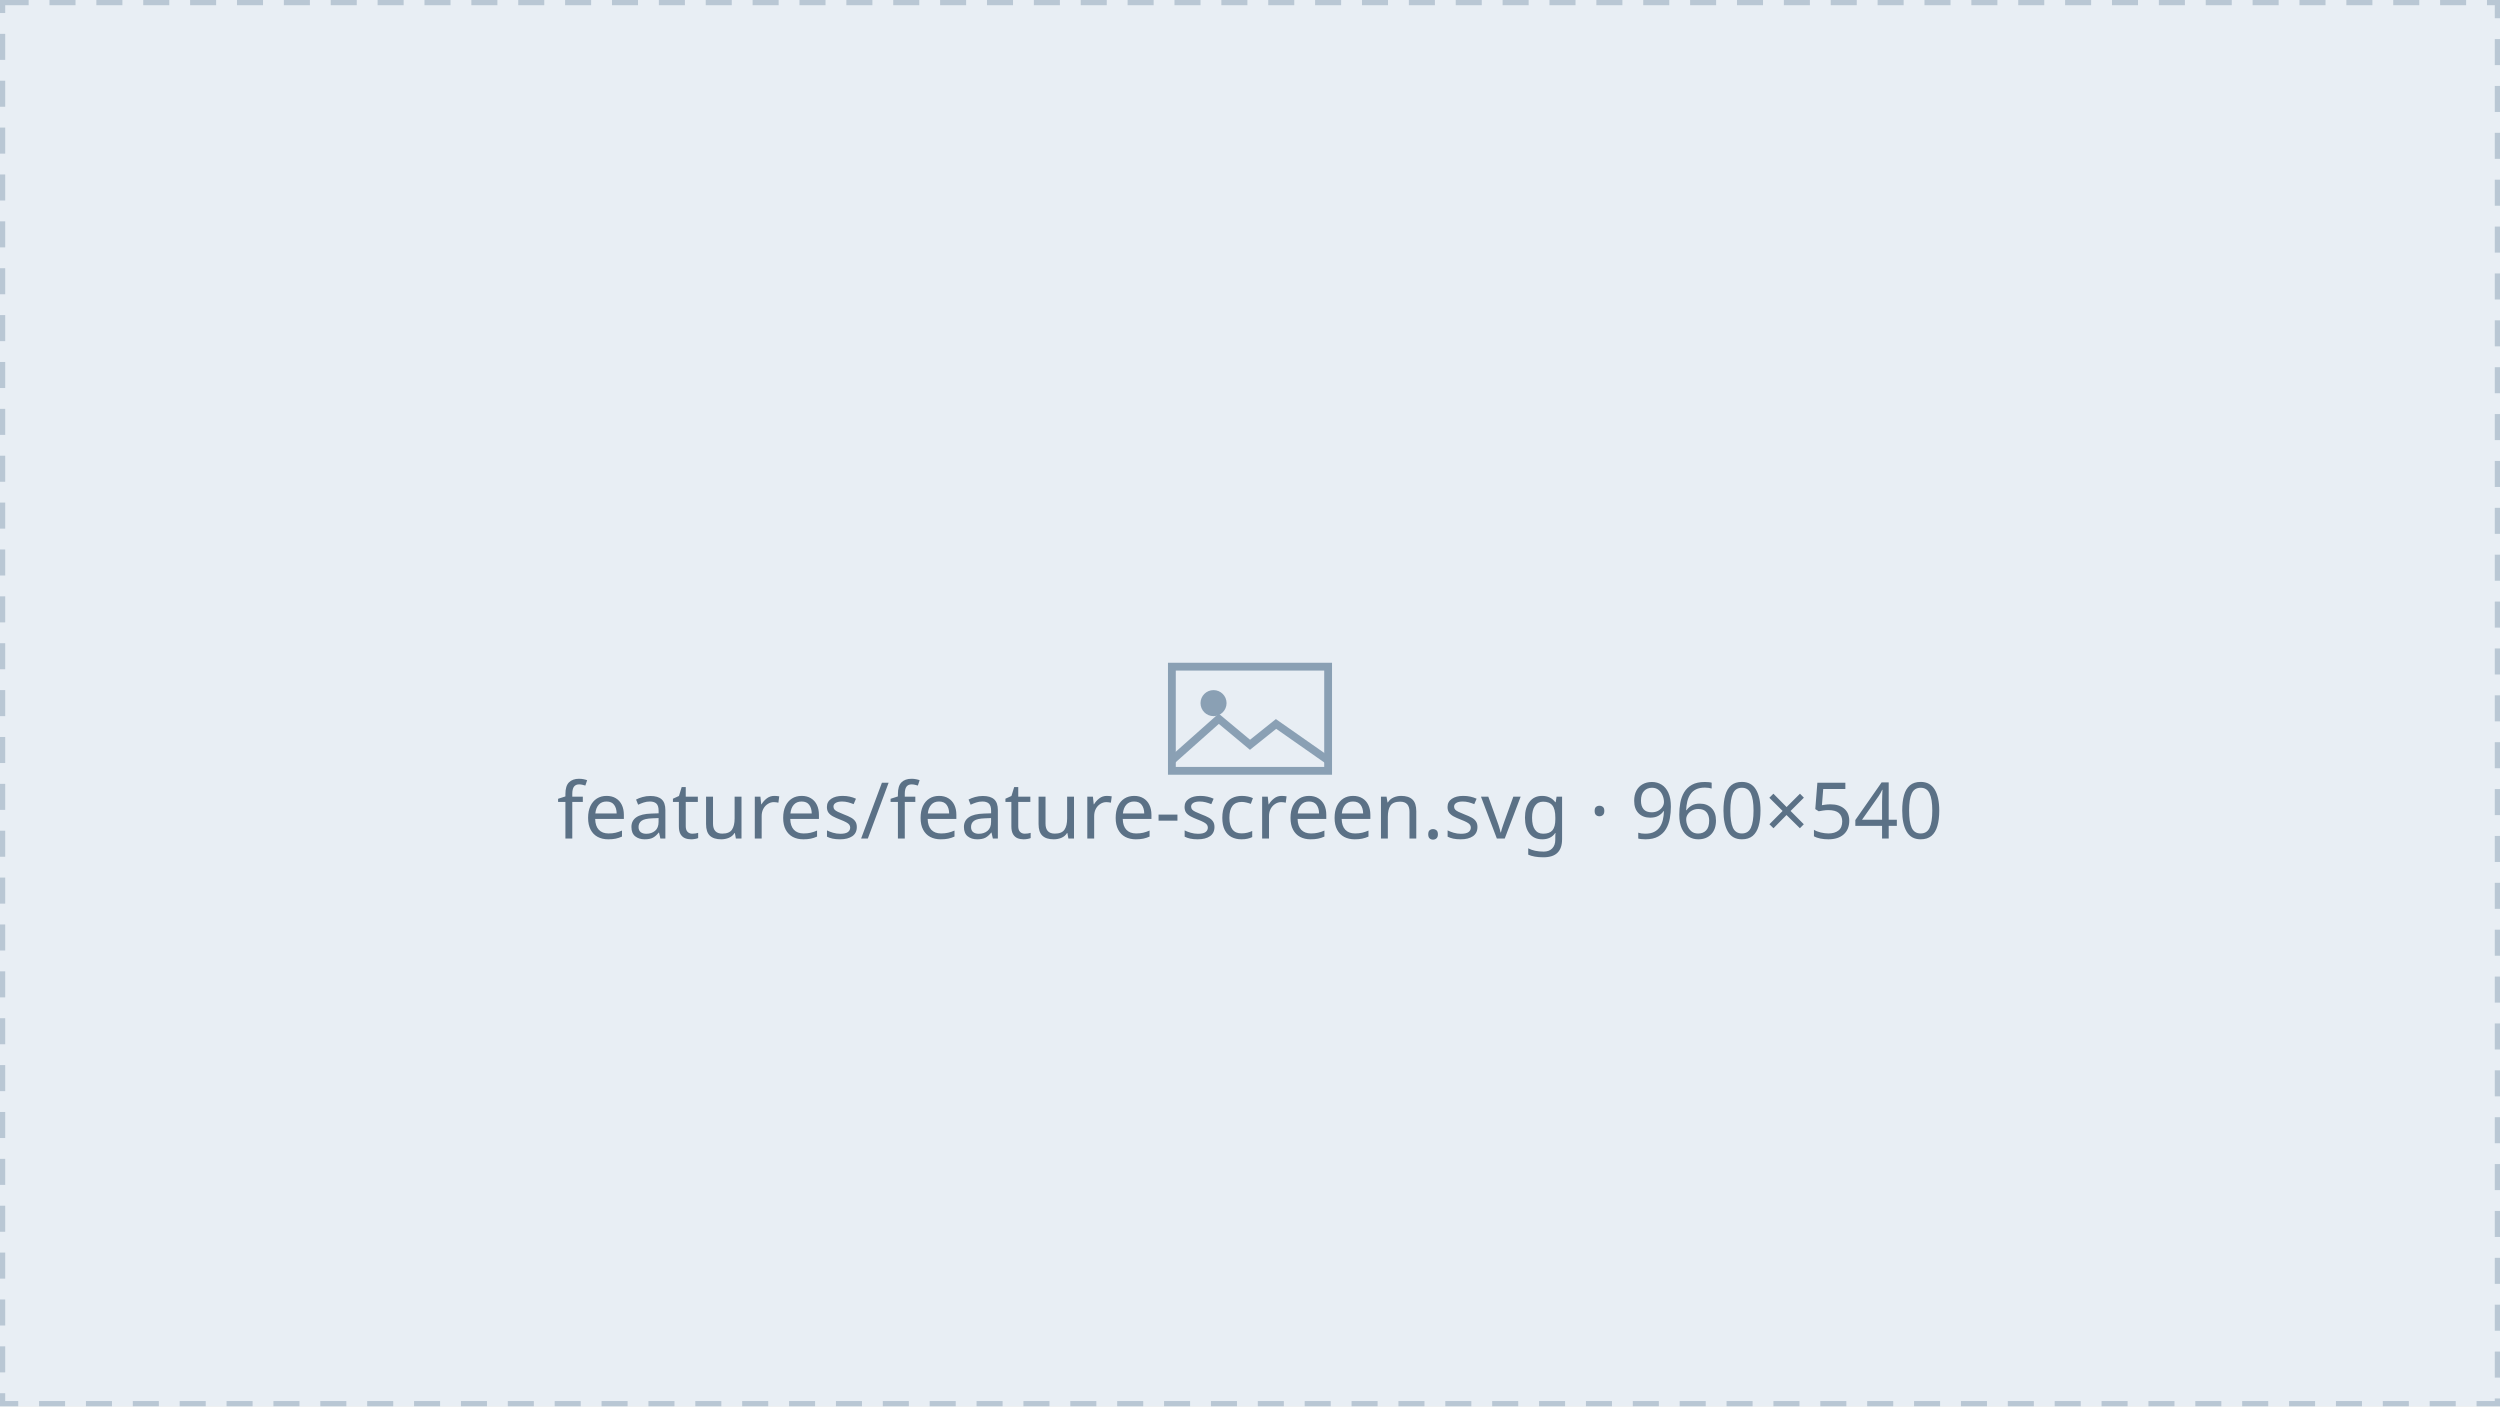
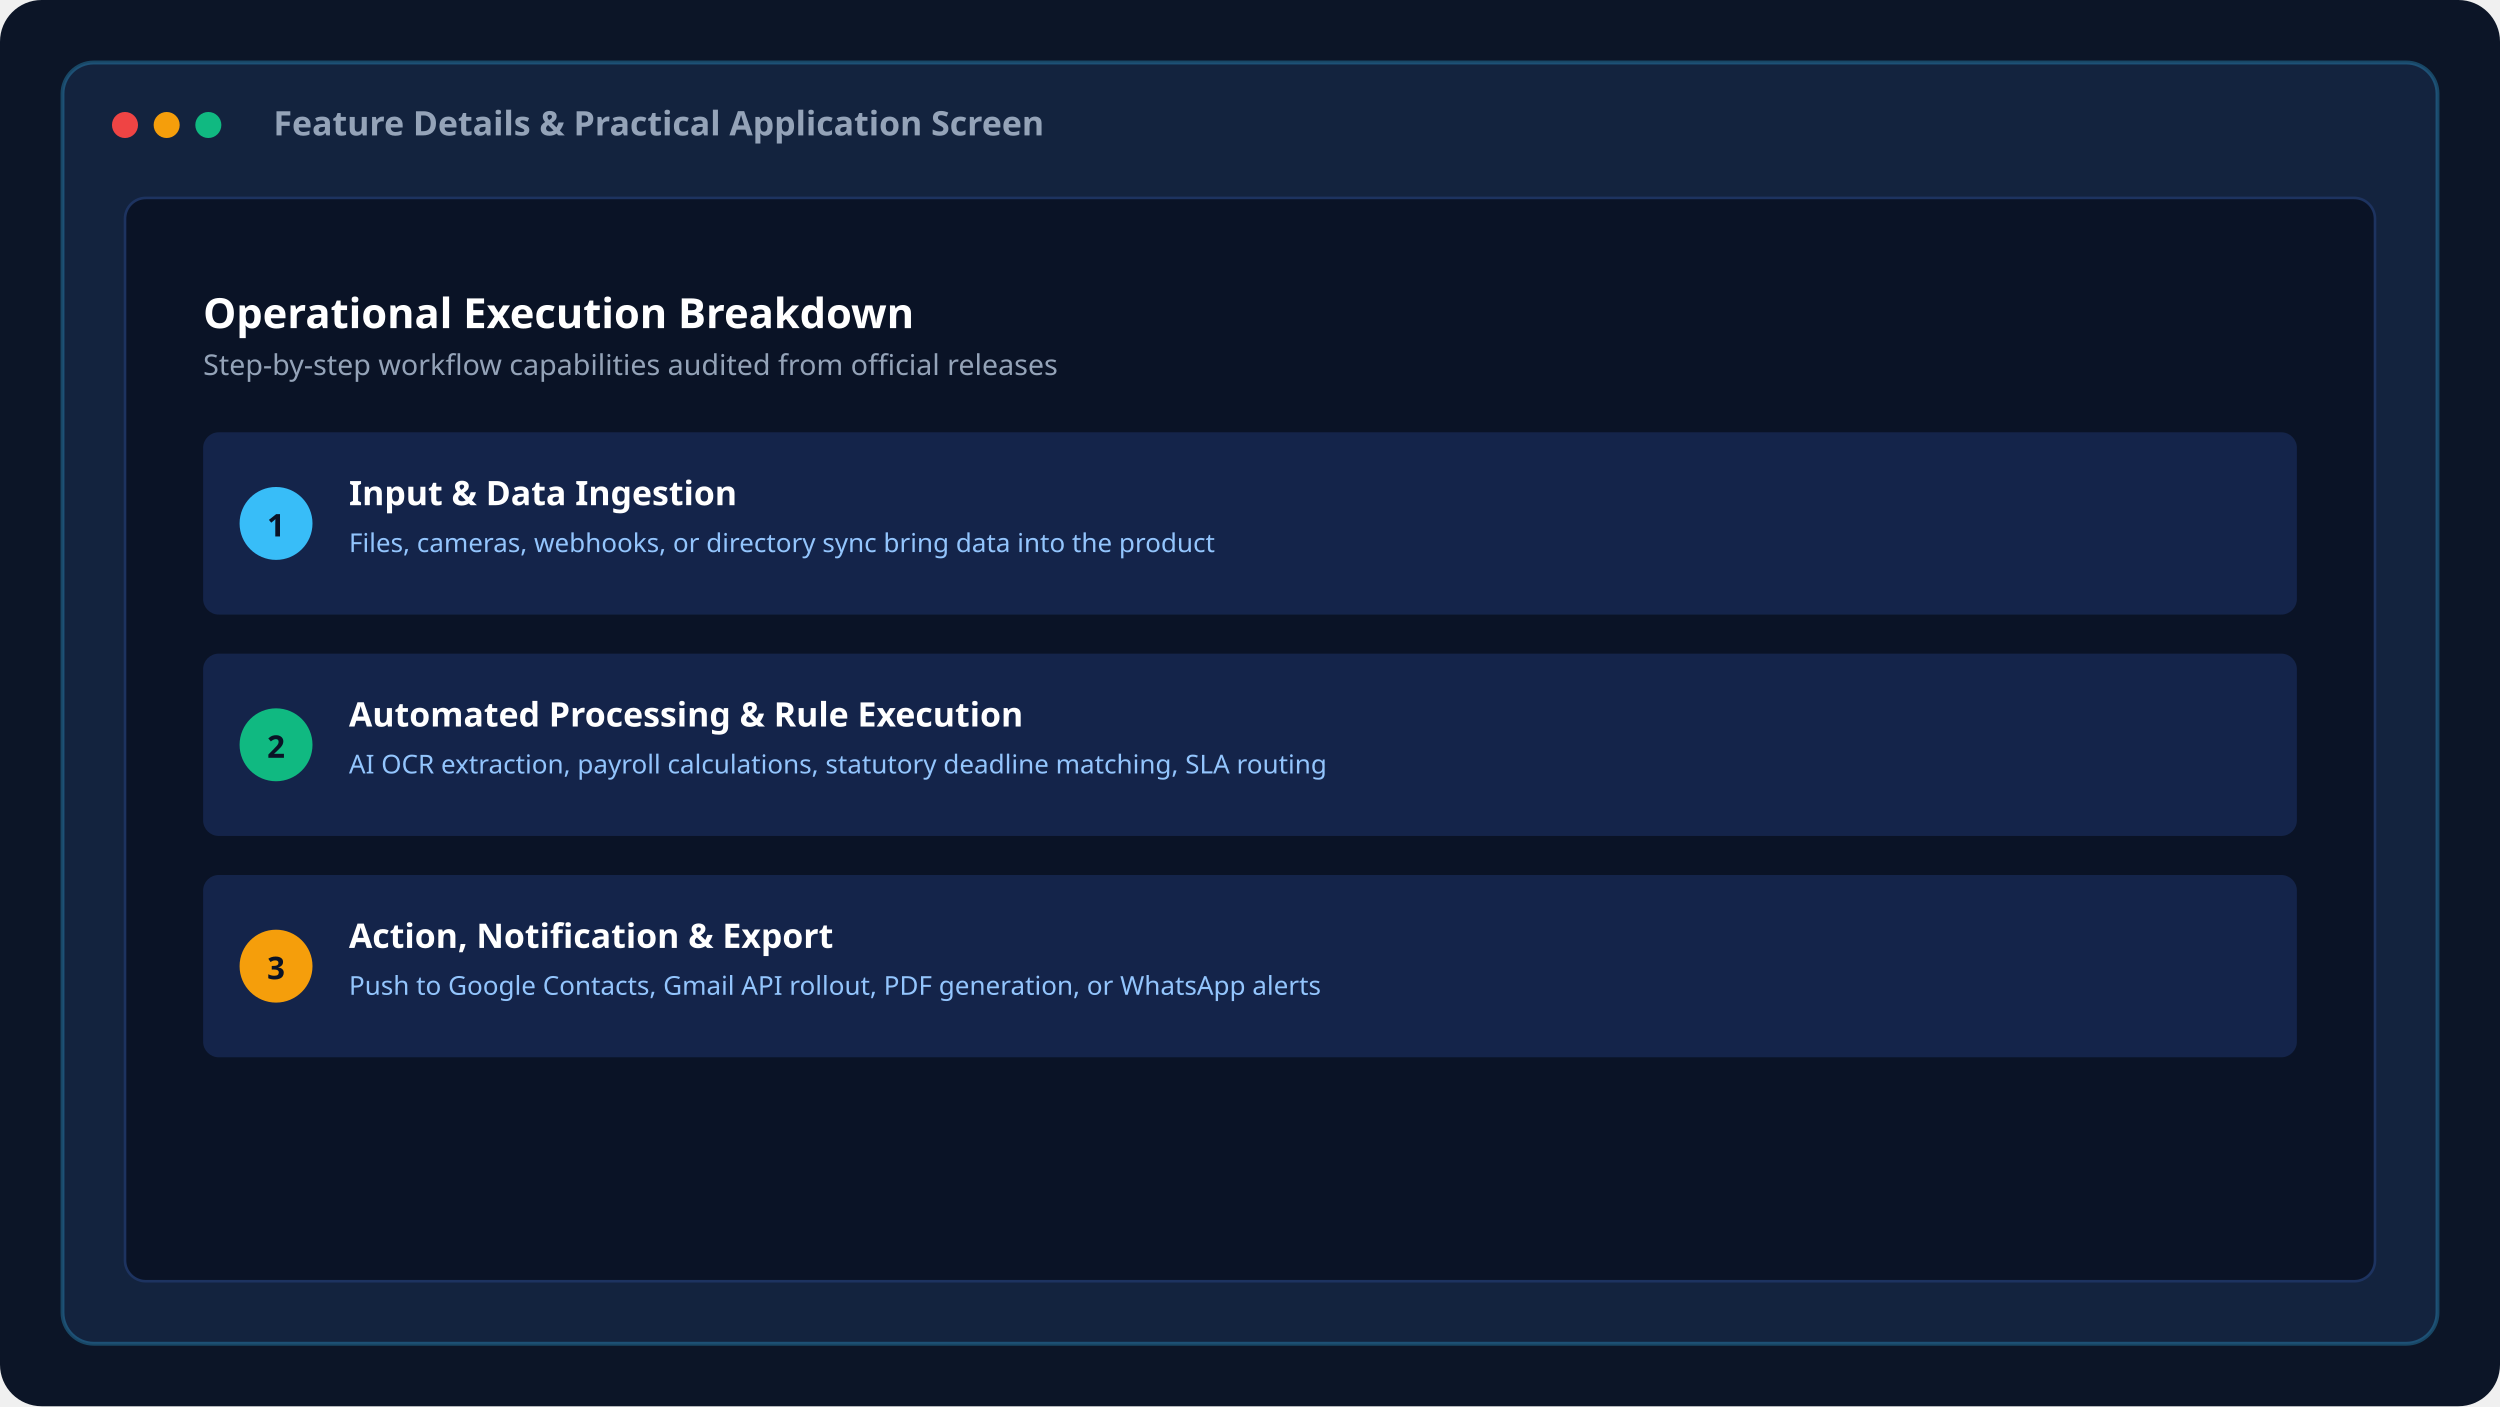
- <svg xmlns="http://www.w3.org/2000/svg" width="960" height="540" viewBox="0 0 960 540">
-   <rect width="100%" height="100%" fill="#e8eef4" />
-   <rect x="1" y="1" width="958" height="538" fill="none" stroke="#b9c7d4" stroke-width="2" stroke-dasharray="10 8" />
-   <path d="M450 256h60v40h-60z" fill="none" stroke="#8aa0b4" stroke-width="3" />
-   <circle cx="466" cy="270" r="5" fill="#8aa0b4" />
-   <path d="M450 292l18-16 12 10 10-8 20 14" fill="none" stroke="#8aa0b4" stroke-width="3" />
-   <text x="50%" y="322" text-anchor="middle" font-family="system-ui,sans-serif" font-size="30" fill="#5b7186">features/feature-screen.svg · 960×540</text>
+ <svg xmlns="http://www.w3.org/2000/svg" width="960" height="540" viewBox="0 0 960 540" fill="none">
+   <rect width="960" height="540" rx="16" fill="#0C1527" />
+   <rect x="24" y="24" width="912" height="492" rx="12" fill="#13233E" stroke="#38BDF8" stroke-width="1.5" stroke-opacity="0.3" />
+   <circle cx="48" cy="48" r="5" fill="#EF4444" />
+   <circle cx="64" cy="48" r="5" fill="#F59E0B" />
+   <circle cx="80" cy="48" r="5" fill="#10B981" />
+   <text x="105" y="52" fill="#94A3B8" font-size="13" font-family="system-ui, sans-serif" font-weight="600">Feature Details &amp; Practical Application Screen</text>
+   <g transform="translate(48, 76)">
+     <rect width="864" height="416" rx="8" fill="#0A1326" stroke="#1D3360" stroke-width="1" />
+     <g transform="translate(30, 30)">
+       <text x="0" y="20" fill="#FFFFFF" font-size="16" font-weight="bold" font-family="system-ui">Operational Execution Breakdown</text>
+       <text x="0" y="38" fill="#94A3B8" font-size="11" font-family="system-ui">Step-by-step workflow capabilities audited from official releases</text>
+       <g transform="translate(0, 60)">
+         <rect width="804" height="70" rx="6" fill="#14244A" />
+         <circle cx="28" cy="35" r="14" fill="#38BDF8" />
+         <text x="28" y="40" fill="#0A1326" font-size="12" font-weight="bold" text-anchor="middle" font-family="system-ui">1</text>
+         <text x="56" y="28" fill="#FFFFFF" font-size="13" font-weight="bold" font-family="system-ui">Input &amp; Data Ingestion</text>
+         <text x="56" y="46" fill="#93C5FD" font-size="10" font-family="system-ui">Files, cameras, webhooks, or directory sync bring data into the product</text>
+       </g>
+       <g transform="translate(0, 145)">
+         <rect width="804" height="70" rx="6" fill="#14244A" />
+         <circle cx="28" cy="35" r="14" fill="#10B981" />
+         <text x="28" y="40" fill="#0A1326" font-size="12" font-weight="bold" text-anchor="middle" font-family="system-ui">2</text>
+         <text x="56" y="28" fill="#FFFFFF" font-size="13" font-weight="bold" font-family="system-ui">Automated Processing &amp; Rule Execution</text>
+         <text x="56" y="46" fill="#93C5FD" font-size="10" font-family="system-ui">AI OCR extraction, payroll calculations, statutory deadline matching, SLA routing</text>
+       </g>
+       <g transform="translate(0, 230)">
+         <rect width="804" height="70" rx="6" fill="#14244A" />
+         <circle cx="28" cy="35" r="14" fill="#F59E0B" />
+         <text x="28" y="40" fill="#0A1326" font-size="12" font-weight="bold" text-anchor="middle" font-family="system-ui">3</text>
+         <text x="56" y="28" fill="#FFFFFF" font-size="13" font-weight="bold" font-family="system-ui">Action, Notification &amp; Export</text>
+         <text x="56" y="46" fill="#93C5FD" font-size="10" font-family="system-ui">Push to Google Contacts, Gmail API rollout, PDF generation, or WhatsApp alerts</text>
+       </g>
+     </g>
+   </g>
</svg>
